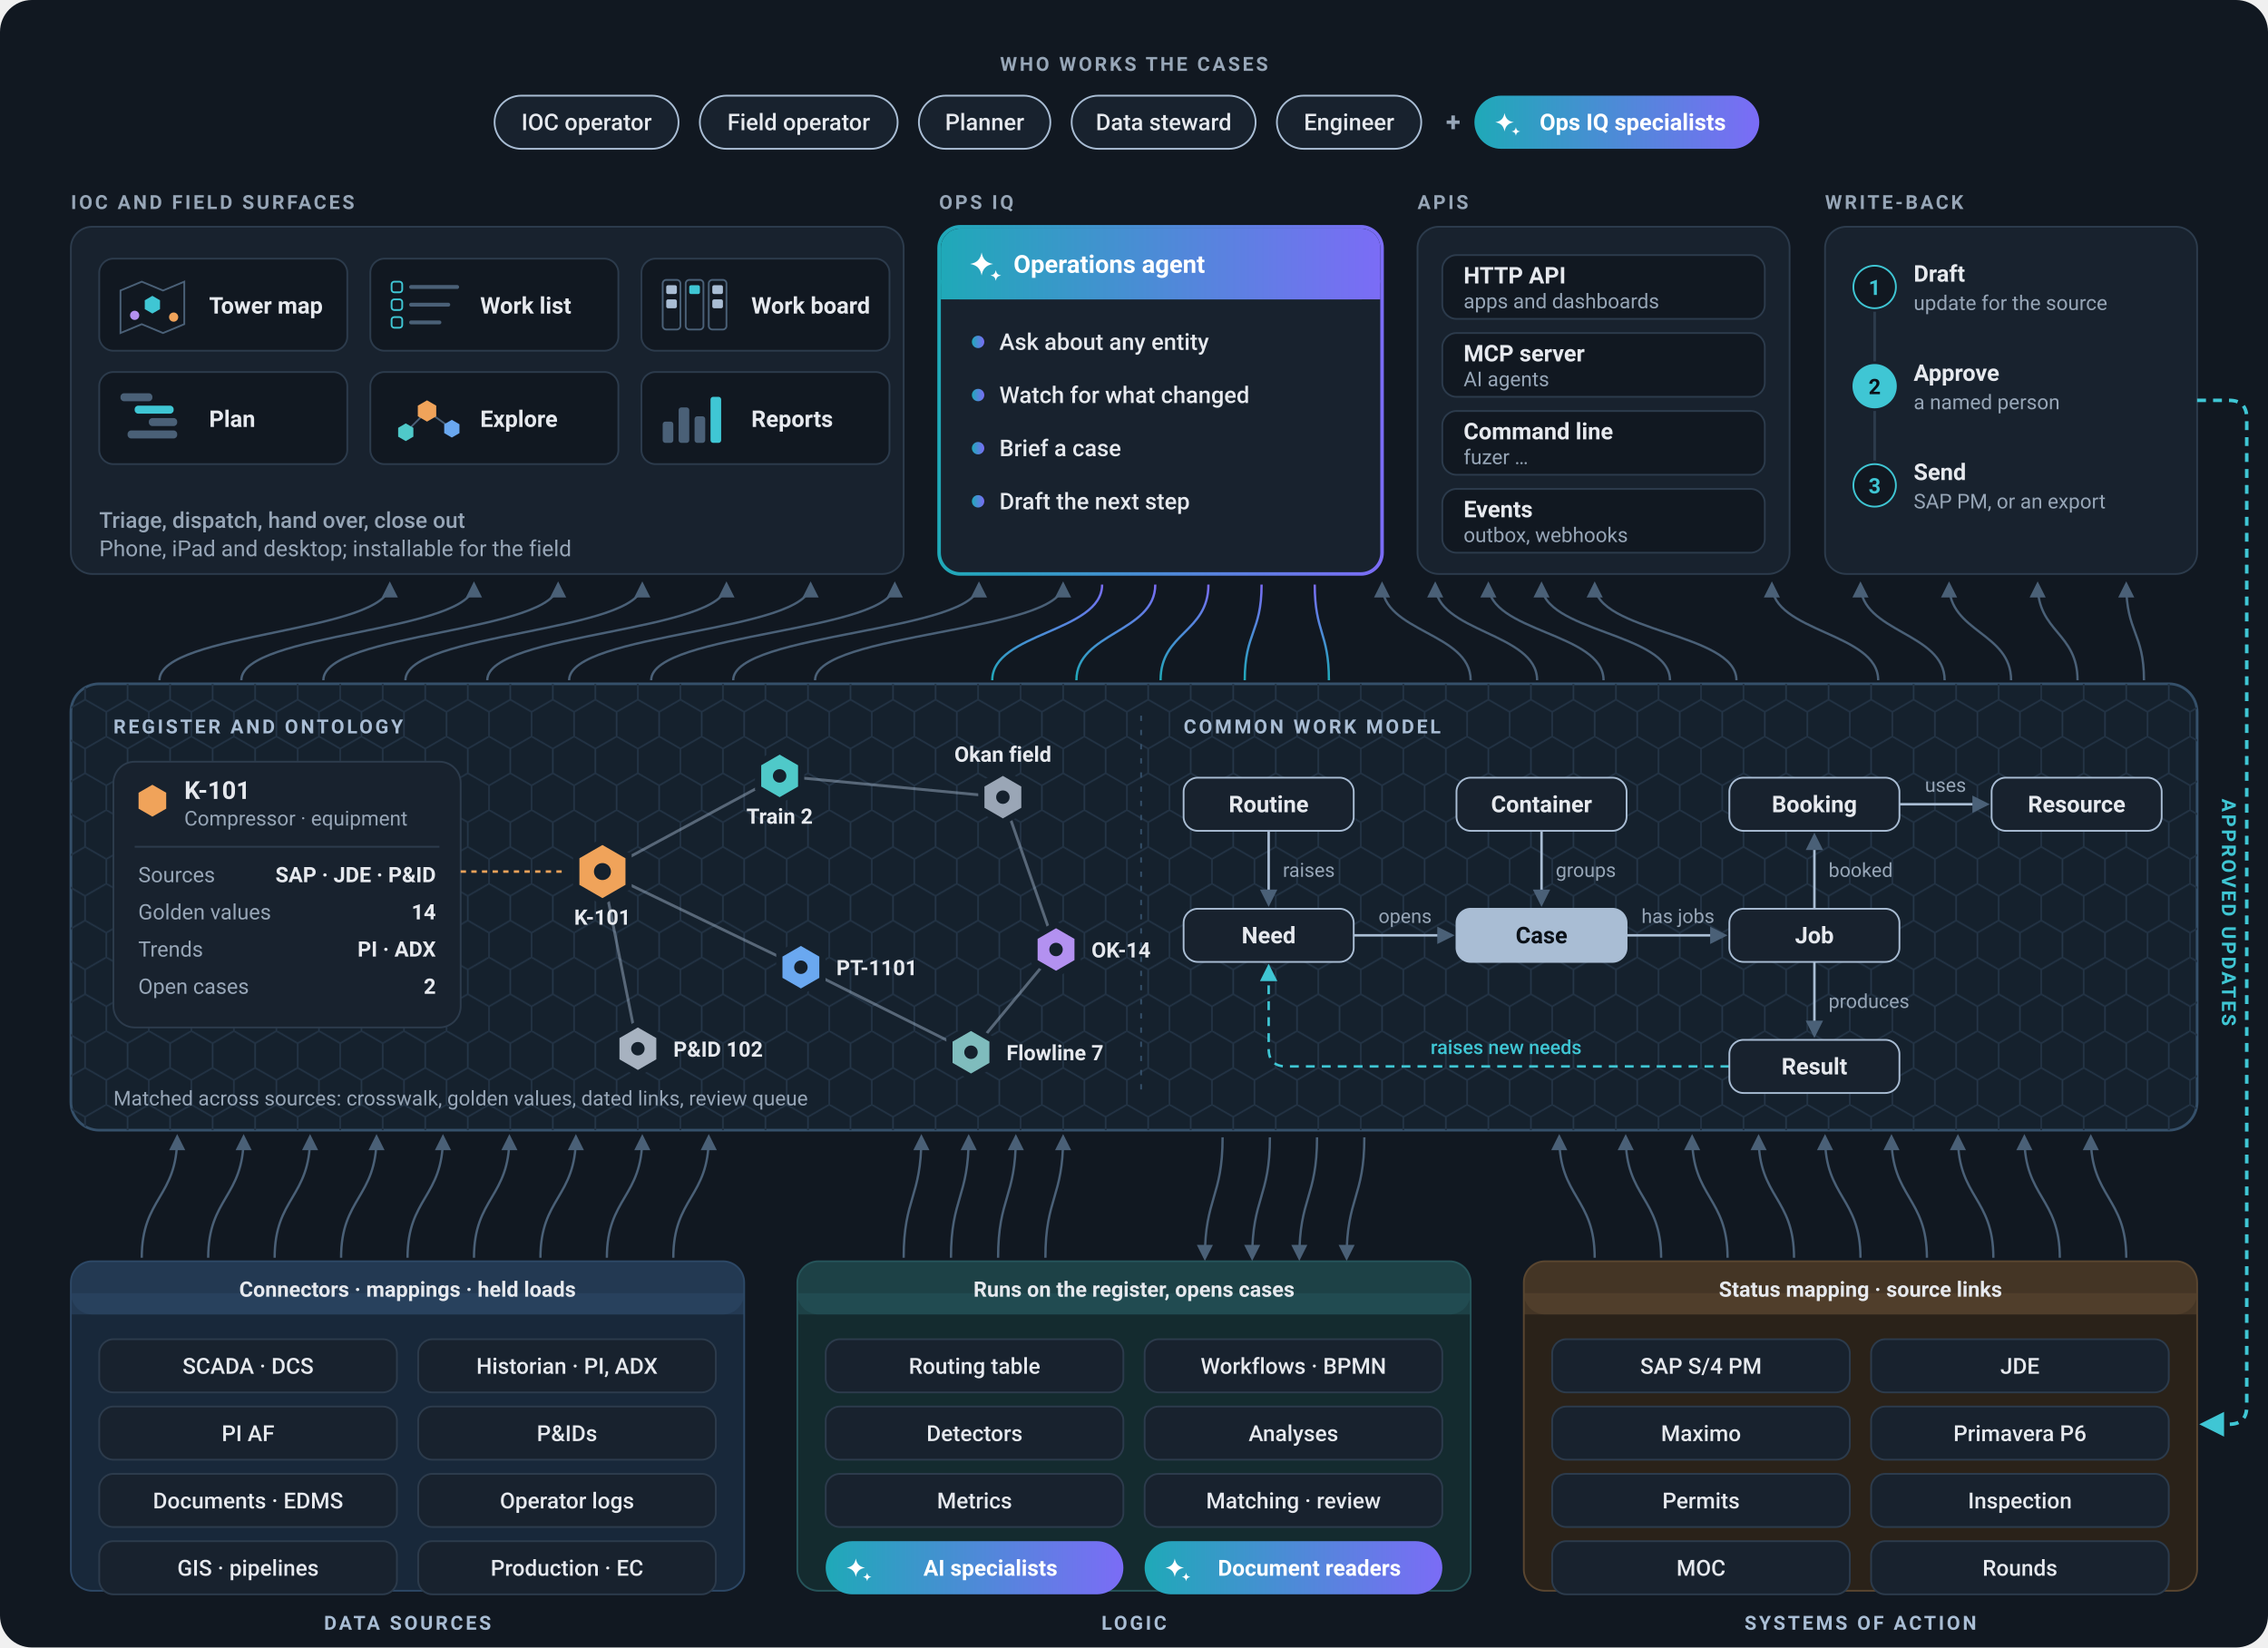
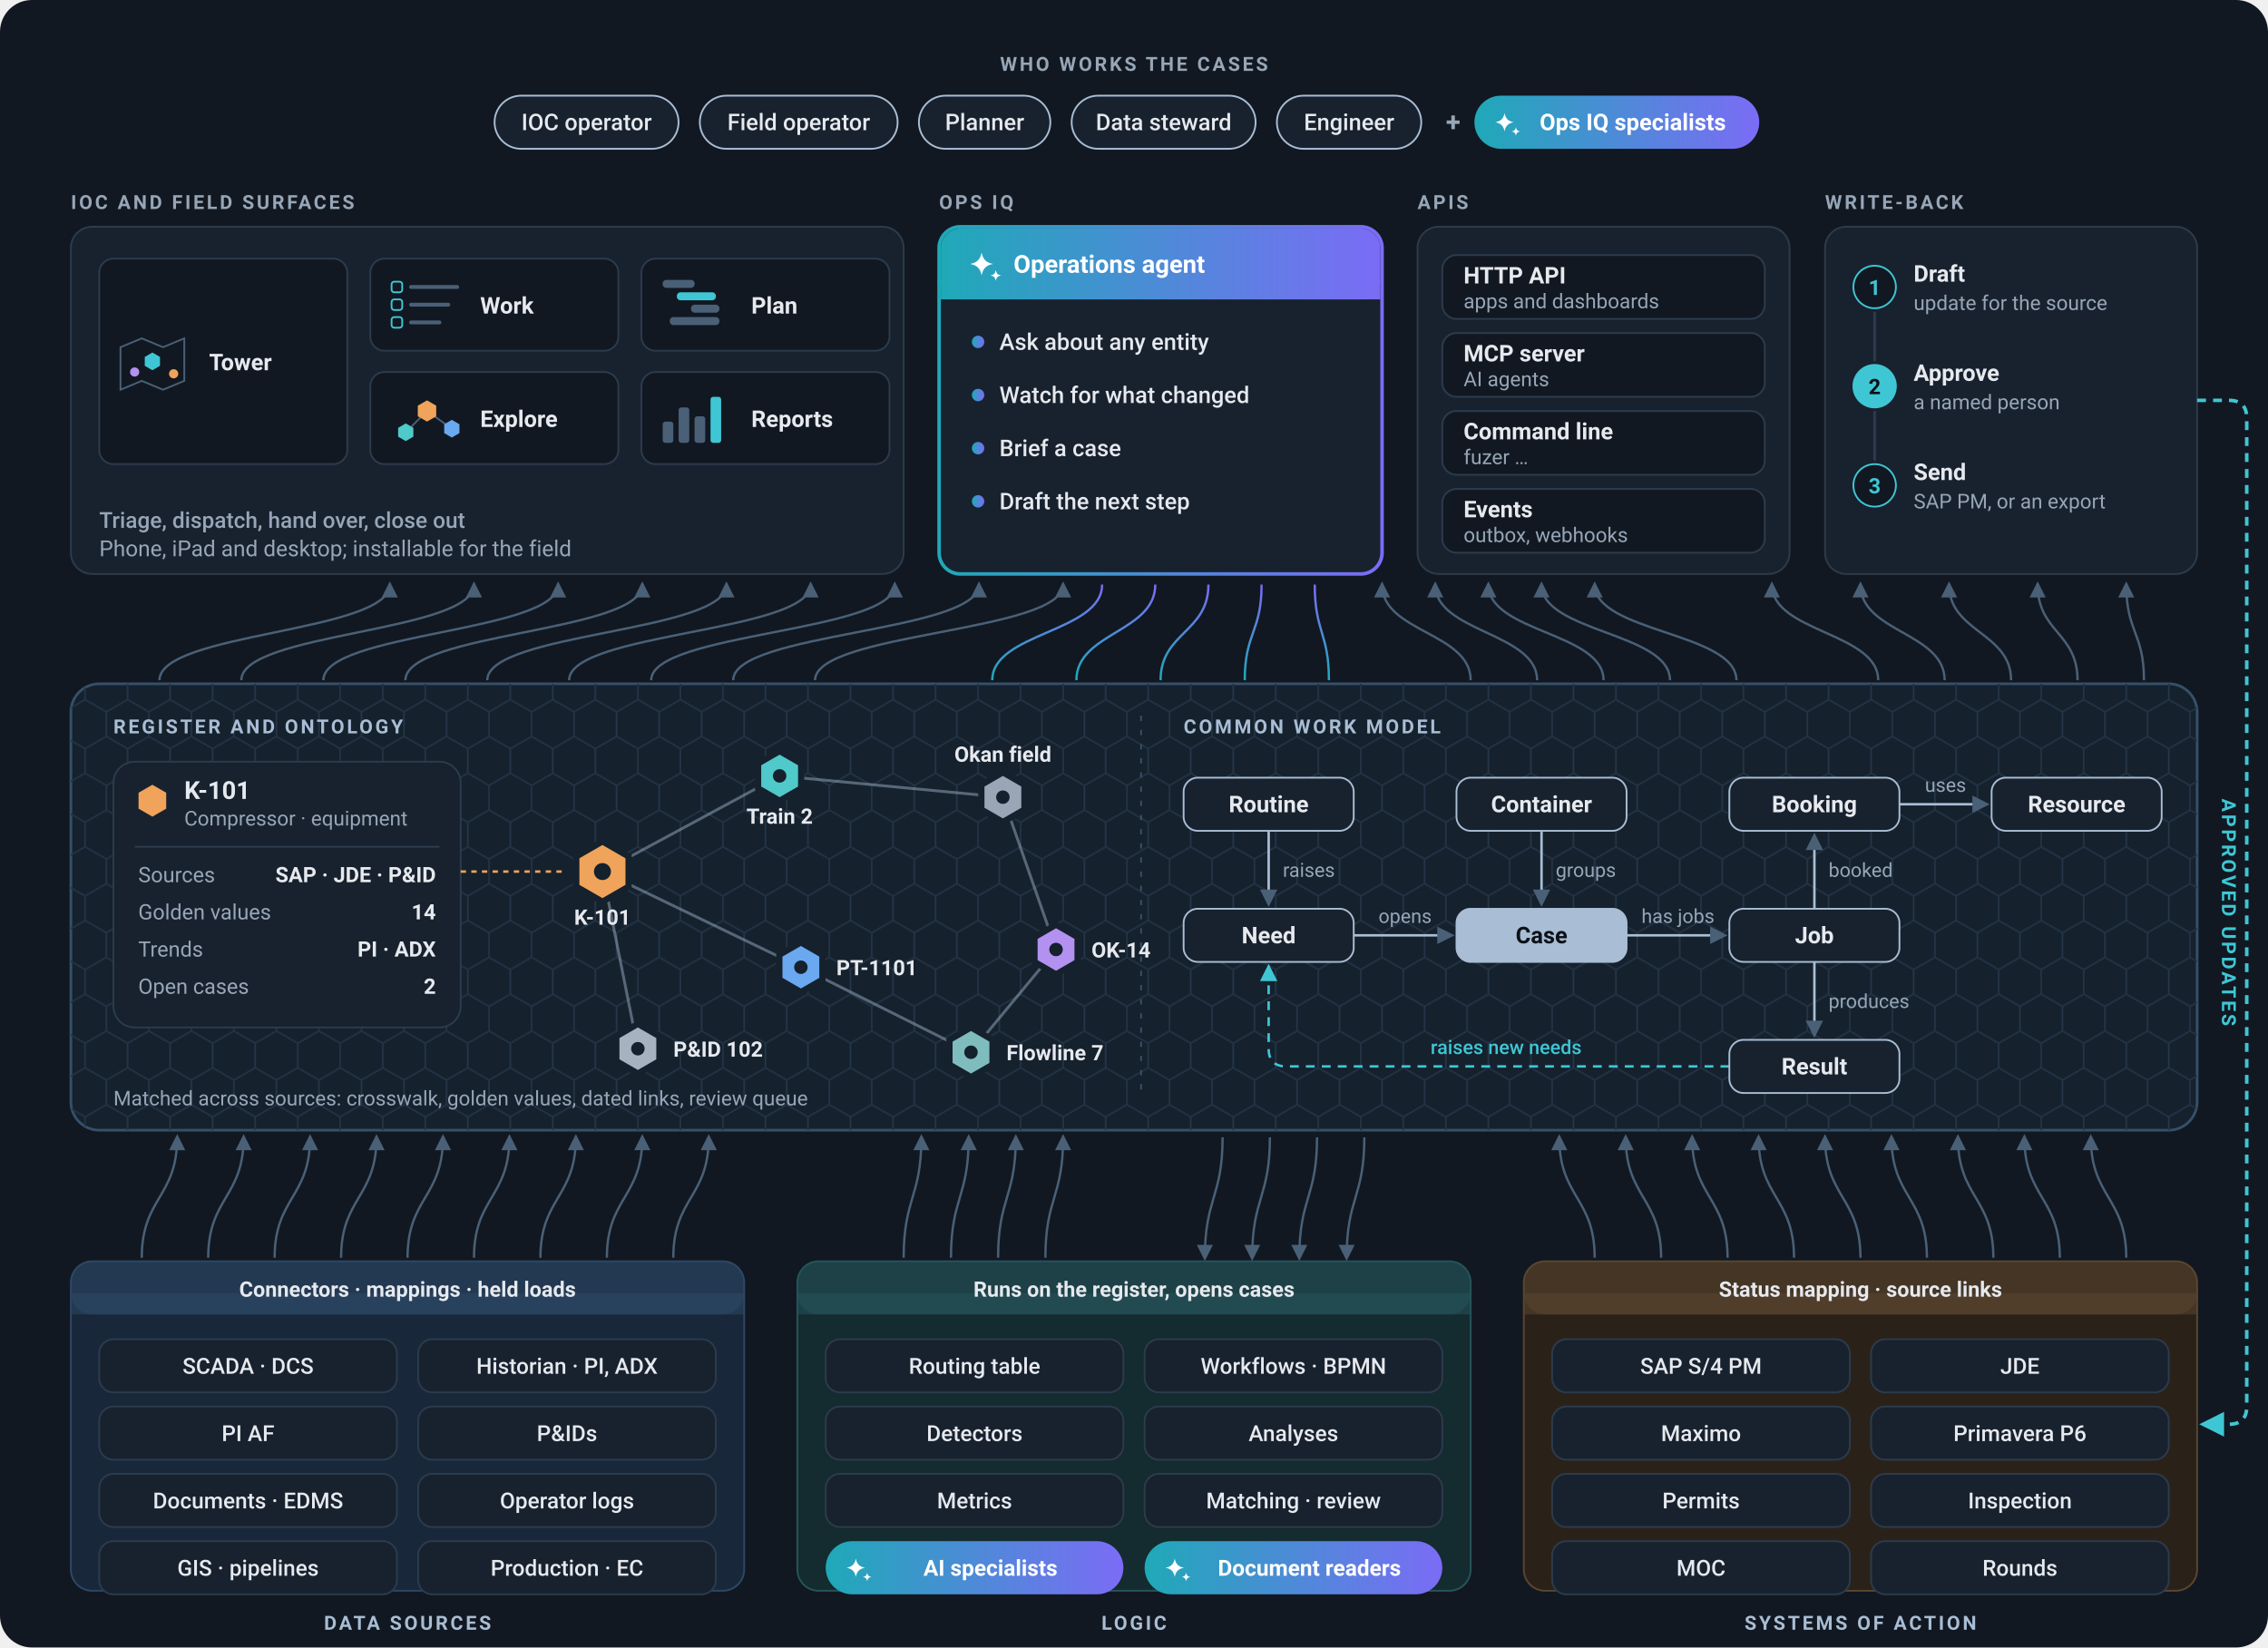
<svg xmlns="http://www.w3.org/2000/svg" viewBox="0 0 1280 930" width="1280" height="930" role="img" aria-labelledby="t d" font-family="system-ui, -apple-system, 'Segoe UI', Roboto, 'Helvetica Neue', Arial, sans-serif">
  <defs>
    <linearGradient id="iq" x1="0" y1="0" x2="1" y2="0">
      <stop offset="0" stop-color="#1fa9b8" />
      <stop offset="1" stop-color="#7b6cf6" />
    </linearGradient>
    <linearGradient id="iqv" x1="0" y1="1" x2="0" y2="0" gradientUnits="objectBoundingBox">
      <stop offset="0" stop-color="#1fa9b8" />
      <stop offset="1" stop-color="#7b6cf6" />
    </linearGradient>
    <pattern id="hexes" width="24" height="41.57" patternUnits="userSpaceOnUse">
      <path d="M12 0 L24 6.93 V20.78 L12 27.71 L0 20.78 V6.93 Z M12 27.71 V41.57" fill="none" stroke="#223243" stroke-width="1" />
    </pattern>
    <marker id="a" viewBox="0 0 10 10" refX="8" refY="5" markerWidth="7" markerHeight="7" orient="auto-start-reverse">
      <path d="M0 0 L10 5 L0 10 z" fill="#4a6077" />
    </marker>
    <marker id="ai" viewBox="0 0 10 10" refX="8" refY="5" markerWidth="7" markerHeight="7" orient="auto-start-reverse">
      <path d="M0 0 L10 5 L0 10 z" fill="#7b6cf6" />
    </marker>
    <marker id="ah" viewBox="0 0 10 10" refX="8" refY="5" markerWidth="7" markerHeight="7" orient="auto-start-reverse">
      <path d="M0 0 L10 5 L0 10 z" fill="#3fc6d4" />
    </marker>
  </defs>
  <rect width="1280" height="930" rx="18" fill="#111821" />
  <text x="640.0" y="40" font-size="11" font-weight="600" fill="#97a6b7" text-anchor="middle" letter-spacing="1.4">WHO WORKS THE CASES</text>
  <rect x="279.12" y="54" width="103.84" height="30" rx="15" fill="#18222e" stroke="#a9bdd4" />
  <text x="331.04" y="73.5" font-size="13" font-weight="500" fill="#e6e9ee" text-anchor="middle">IOC operator</text>
  <rect x="394.96" y="54" width="111.64" height="30" rx="15" fill="#18222e" stroke="#a9bdd4" />
  <text x="450.78" y="73.5" font-size="13" font-weight="500" fill="#e6e9ee" text-anchor="middle">Field operator</text>
  <rect x="518.6" y="54" width="74.2" height="30" rx="15" fill="#18222e" stroke="#a9bdd4" />
  <text x="555.7" y="73.5" font-size="13" font-weight="500" fill="#e6e9ee" text-anchor="middle">Planner</text>
  <rect x="604.8" y="54" width="103.84" height="30" rx="15" fill="#18222e" stroke="#a9bdd4" />
  <text x="656.72" y="73.5" font-size="13" font-weight="500" fill="#e6e9ee" text-anchor="middle">Data steward</text>
  <rect x="720.64" y="54" width="81.48" height="30" rx="15" fill="#18222e" stroke="#a9bdd4" />
  <text x="761.38" y="73.5" font-size="13" font-weight="500" fill="#e6e9ee" text-anchor="middle">Engineer</text>
  <text x="820.12" y="74" font-size="15" font-weight="600" fill="#97a6b7" text-anchor="middle">+</text>
  <rect x="832.12" y="54" width="160.76" height="30" rx="15.0" fill="url(#iq)" />
  <path d="M10 3.5c.7 3.9 2.6 5.8 6.5 6.5-3.9.7-5.8 2.6-6.5 6.5-.7-3.9-2.6-5.8-6.5-6.5 3.9-.7 5.8-2.6 6.5-6.5zM18 13.5c.35 1.9 1.1 2.65 3 3-1.9.35-2.65 1.1-3 3-.35-1.9-1.1-2.65-3-3 1.9-.35 2.65-1.1 3-3z" transform="translate(841.12 61.0) scale(0.8)" fill="#ffffff" />
  <text x="921.5" y="73.5" font-size="13" font-weight="600" fill="#ffffff" text-anchor="middle">Ops IQ specialists</text>
  <text x="40" y="118" font-size="11" font-weight="600" fill="#97a6b7" text-anchor="start" letter-spacing="1.4">IOC AND FIELD SURFACES</text>
  <rect x="40" y="128" width="470" height="196" rx="12" fill="#18222e" stroke="#2c3b4c" />
-   <rect x="56" y="146" width="140" height="52" rx="8" fill="#111821" stroke="#2c3b4c" />
-   <path d="M68 164 l12 -5 12 5 12 -5 v24 l-12 5 -12 -5 -12 5z" fill="none" stroke="#4a6077" />
-   <polygon points="86.0,167.0 90.3,169.5 90.3,174.5 86.0,177.0 81.7,174.5 81.7,169.5" fill="#3fc6d4" />
-   <circle cx="98" cy="179" r="2.6" fill="#f0a35a" />
-   <circle cx="76" cy="178" r="2.6" fill="#b391f0" />
-   <text x="118" y="177.0" font-size="13" font-weight="600" fill="#e6e9ee" text-anchor="start">Tower map</text>
+   <rect x="56" y="146" width="140" height="116" rx="8" fill="#111821" stroke="#2c3b4c" />
+   <path d="M68 196.0 l12 -5 12 5 12 -5 v24 l-12 5 -12 -5 -12 5z" fill="none" stroke="#4a6077" />
+   <polygon points="86.0,199.0 90.3,201.5 90.3,206.5 86.0,209.0 81.7,206.5 81.7,201.5" fill="#3fc6d4" />
+   <circle cx="98" cy="211.0" r="2.6" fill="#f0a35a" />
+   <circle cx="76" cy="210.0" r="2.6" fill="#b391f0" />
+   <text x="118" y="209.0" font-size="13" font-weight="600" fill="#e6e9ee" text-anchor="start">Tower</text>
  <rect x="209" y="146" width="140" height="52" rx="8" fill="#111821" stroke="#2c3b4c" />
-   <rect x="221" y="159" width="6" height="6" rx="1.5" fill="none" stroke="#3fc6d4" />
-   <path d="M232 162h26" stroke="#4a6077" stroke-width="2.2" stroke-linecap="round" />
-   <rect x="221" y="169" width="6" height="6" rx="1.5" fill="none" stroke="#3fc6d4" />
-   <path d="M232 172h21" stroke="#4a6077" stroke-width="2.2" stroke-linecap="round" />
-   <rect x="221" y="179" width="6" height="6" rx="1.5" fill="none" stroke="#3fc6d4" />
-   <path d="M232 182h16" stroke="#4a6077" stroke-width="2.2" stroke-linecap="round" />
-   <text x="271" y="177.0" font-size="13" font-weight="600" fill="#e6e9ee" text-anchor="start">Work list</text>
+   <rect x="221" y="159.0" width="6" height="6" rx="1.5" fill="none" stroke="#3fc6d4" />
+   <path d="M232 162.0h26" stroke="#4a6077" stroke-width="2.2" stroke-linecap="round" />
+   <rect x="221" y="169.0" width="6" height="6" rx="1.5" fill="none" stroke="#3fc6d4" />
+   <path d="M232 172.0h21" stroke="#4a6077" stroke-width="2.2" stroke-linecap="round" />
+   <rect x="221" y="179.0" width="6" height="6" rx="1.5" fill="none" stroke="#3fc6d4" />
+   <path d="M232 182.0h16" stroke="#4a6077" stroke-width="2.2" stroke-linecap="round" />
+   <text x="271" y="177.0" font-size="13" font-weight="600" fill="#e6e9ee" text-anchor="start">Work</text>
  <rect x="362" y="146" width="140" height="52" rx="8" fill="#111821" stroke="#2c3b4c" />
-   <rect x="374" y="158" width="10" height="28" rx="2" fill="none" stroke="#4a6077" />
-   <rect x="376" y="161" width="6" height="5" rx="1" fill="#a9bdd4" />
-   <rect x="376" y="169" width="6" height="5" rx="1" fill="#a9bdd4" />
-   <rect x="387" y="158" width="10" height="28" rx="2" fill="none" stroke="#4a6077" />
-   <rect x="389" y="161" width="6" height="5" rx="1" fill="#3fc6d4" />
-   <rect x="400" y="158" width="10" height="28" rx="2" fill="none" stroke="#4a6077" />
-   <rect x="402" y="161" width="6" height="5" rx="1" fill="#a9bdd4" />
-   <rect x="402" y="169" width="6" height="5" rx="1" fill="#a9bdd4" />
-   <text x="424" y="177.0" font-size="13" font-weight="600" fill="#e6e9ee" text-anchor="start">Work board</text>
-   <rect x="56" y="210" width="140" height="52" rx="8" fill="#111821" stroke="#2c3b4c" />
-   <rect x="68" y="222" width="18" height="4.5" rx="2" fill="#4a6077" />
-   <rect x="76" y="229" width="22" height="4.5" rx="2" fill="#3fc6d4" />
-   <rect x="84" y="236" width="16" height="4.5" rx="2" fill="#4a6077" />
-   <rect x="72" y="243" width="28" height="4.5" rx="2" fill="#4a6077" />
-   <text x="118" y="241.0" font-size="13" font-weight="600" fill="#e6e9ee" text-anchor="start">Plan</text>
+   <rect x="374" y="158.0" width="18" height="4.5" rx="2" fill="#4a6077" />
+   <rect x="382" y="165.0" width="22" height="4.5" rx="2" fill="#3fc6d4" />
+   <rect x="390" y="172.0" width="16" height="4.5" rx="2" fill="#4a6077" />
+   <rect x="378" y="179.0" width="28" height="4.5" rx="2" fill="#4a6077" />
+   <text x="424" y="177.0" font-size="13" font-weight="600" fill="#e6e9ee" text-anchor="start">Plan</text>
  <rect x="209" y="210" width="140" height="52" rx="8" fill="#111821" stroke="#2c3b4c" />
-   <path d="M229 244 L241 232 L255 242" stroke="#4a6077" fill="none" />
+   <path d="M229 244.0 L241 232.0 L255 242.0" stroke="#4a6077" fill="none" />
  <polygon points="241.0,226.0 246.2,229.0 246.2,235.0 241.0,238.0 235.8,235.0 235.8,229.0" fill="#f0a35a" />
  <polygon points="229.0,239.0 233.3,241.5 233.3,246.5 229.0,249.0 224.7,246.5 224.7,241.5" fill="#4fc9c9" />
  <polygon points="255.0,237.0 259.3,239.5 259.3,244.5 255.0,247.0 250.7,244.5 250.7,239.5" fill="#6aa8f0" />
  <text x="271" y="241.0" font-size="13" font-weight="600" fill="#e6e9ee" text-anchor="start">Explore</text>
  <rect x="362" y="210" width="140" height="52" rx="8" fill="#111821" stroke="#2c3b4c" />
-   <rect x="374" y="238" width="6" height="12" rx="1.5" fill="#4a6077" />
-   <rect x="383" y="230" width="6" height="20" rx="1.5" fill="#4a6077" />
-   <rect x="392" y="235" width="6" height="15" rx="1.5" fill="#4a6077" />
-   <rect x="401" y="224" width="6" height="26" rx="1.5" fill="#3fc6d4" />
+   <rect x="374" y="238.0" width="6" height="12" rx="1.5" fill="#4a6077" />
+   <rect x="383" y="230.0" width="6" height="20" rx="1.5" fill="#4a6077" />
+   <rect x="392" y="235.0" width="6" height="15" rx="1.5" fill="#4a6077" />
+   <rect x="401" y="224.0" width="6" height="26" rx="1.5" fill="#3fc6d4" />
  <text x="424" y="241.0" font-size="13" font-weight="600" fill="#e6e9ee" text-anchor="start">Reports</text>
  <text x="56" y="298" font-size="12.5" font-weight="500" fill="#97a6b7" text-anchor="start">Triage, dispatch, hand over, close out</text>
  <text x="56" y="314" font-size="12.5" font-weight="400" fill="#97a6b7" text-anchor="start">Phone, iPad and desktop; installable for the field</text>
  <text x="530" y="118" font-size="11" font-weight="600" fill="#97a6b7" text-anchor="start" letter-spacing="1.4">OPS IQ</text>
  <rect x="530" y="128" width="250" height="196" rx="12" fill="#18222e" stroke="url(#iq)" stroke-width="2" />
  <rect x="531" y="129" width="248" height="40" rx="11" fill="url(#iq)" />
  <rect x="531" y="158" width="248" height="11" fill="url(#iq)" />
  <path d="M10 3.5c.7 3.9 2.6 5.8 6.5 6.5-3.9.7-5.8 2.6-6.5 6.5-.7-3.9-2.6-5.8-6.5-6.5 3.9-.7 5.8-2.6 6.5-6.5zM18 13.5c.35 1.9 1.1 2.65 3 3-1.9.35-2.65 1.1-3 3-.35-1.9-1.1-2.65-3-3 1.9-.35 2.65-1.1 3-3z" transform="translate(544 139) scale(1.0)" fill="#ffffff" />
  <text x="572" y="154" font-size="14" font-weight="700" fill="#ffffff">Operations agent</text>
  <circle cx="552" cy="193" r="3.5" fill="url(#iq)" />
  <text x="564" y="197.5" font-size="13" font-weight="500" fill="#e6e9ee" text-anchor="start">Ask about any entity</text>
  <circle cx="552" cy="223" r="3.5" fill="url(#iq)" />
  <text x="564" y="227.5" font-size="13" font-weight="500" fill="#e6e9ee" text-anchor="start">Watch for what changed</text>
  <circle cx="552" cy="253" r="3.5" fill="url(#iq)" />
  <text x="564" y="257.5" font-size="13" font-weight="500" fill="#e6e9ee" text-anchor="start">Brief a case</text>
  <circle cx="552" cy="283" r="3.5" fill="url(#iq)" />
  <text x="564" y="287.5" font-size="13" font-weight="500" fill="#e6e9ee" text-anchor="start">Draft the next step</text>
  <text x="800" y="118" font-size="11" font-weight="600" fill="#97a6b7" text-anchor="start" letter-spacing="1.4">APIS</text>
  <rect x="800" y="128" width="210" height="196" rx="12" fill="#18222e" stroke="#2c3b4c" />
  <rect x="814" y="144" width="182" height="36" rx="8" fill="#111821" stroke="#2c3b4c" />
  <text x="826" y="160" font-size="13" font-weight="600" fill="#e6e9ee" text-anchor="start">HTTP API</text>
  <text x="826" y="174" font-size="11.5" font-weight="400" fill="#97a6b7" text-anchor="start">apps and dashboards</text>
  <rect x="814" y="188" width="182" height="36" rx="8" fill="#111821" stroke="#2c3b4c" />
  <text x="826" y="204" font-size="13" font-weight="600" fill="#e6e9ee" text-anchor="start">MCP server</text>
  <text x="826" y="218" font-size="11.5" font-weight="400" fill="#97a6b7" text-anchor="start">AI agents</text>
  <rect x="814" y="232" width="182" height="36" rx="8" fill="#111821" stroke="#2c3b4c" />
  <text x="826" y="248" font-size="13" font-weight="600" fill="#e6e9ee" text-anchor="start">Command line</text>
  <text x="826" y="262" font-size="11.5" font-weight="400" fill="#97a6b7" text-anchor="start">fuzer …</text>
  <rect x="814" y="276" width="182" height="36" rx="8" fill="#111821" stroke="#2c3b4c" />
  <text x="826" y="292" font-size="13" font-weight="600" fill="#e6e9ee" text-anchor="start">Events</text>
  <text x="826" y="306" font-size="11.5" font-weight="400" fill="#97a6b7" text-anchor="start">outbox, webhooks</text>
  <text x="1030" y="118" font-size="11" font-weight="600" fill="#97a6b7" text-anchor="start" letter-spacing="1.4">WRITE-BACK</text>
  <rect x="1030" y="128" width="210" height="196" rx="12" fill="#18222e" stroke="#2c3b4c" />
  <circle cx="1058" cy="162" r="12" fill="#111821" stroke="#3fc6d4" />
  <text x="1058" y="166.5" font-size="12" font-weight="700" fill="#3fc6d4" text-anchor="middle">1</text>
  <text x="1080" y="159" font-size="13" font-weight="600" fill="#e6e9ee" text-anchor="start">Draft</text>
  <text x="1080" y="175" font-size="11.5" font-weight="400" fill="#97a6b7" text-anchor="start">update for the source</text>
  <path d="M1058 176 v28" stroke="#2c3b4c" stroke-width="1.5" />
  <circle cx="1058" cy="218" r="12" fill="#3fc6d4" stroke="#3fc6d4" />
  <text x="1058" y="222.5" font-size="12" font-weight="700" fill="#0b1118" text-anchor="middle">2</text>
  <text x="1080" y="215" font-size="13" font-weight="600" fill="#e6e9ee" text-anchor="start">Approve</text>
  <text x="1080" y="231" font-size="11.5" font-weight="400" fill="#97a6b7" text-anchor="start">a named person</text>
  <path d="M1058 232 v28" stroke="#2c3b4c" stroke-width="1.5" />
  <circle cx="1058" cy="274" r="12" fill="#111821" stroke="#3fc6d4" />
  <text x="1058" y="278.5" font-size="12" font-weight="700" fill="#3fc6d4" text-anchor="middle">3</text>
  <text x="1080" y="271" font-size="13" font-weight="600" fill="#e6e9ee" text-anchor="start">Send</text>
  <text x="1080" y="287" font-size="11.5" font-weight="400" fill="#97a6b7" text-anchor="start">SAP PM, or an export</text>
  <path d="M90.0 384 C90.0 357.0 220.0 357.0 220.0 330" fill="none" stroke="#4a6077" stroke-width="1.3" marker-end="url(#a)" />
  <path d="M136.2 384 C136.2 357.0 267.5 357.0 267.5 330" fill="none" stroke="#4a6077" stroke-width="1.3" marker-end="url(#a)" />
  <path d="M182.5 384 C182.5 357.0 315.0 357.0 315.0 330" fill="none" stroke="#4a6077" stroke-width="1.3" marker-end="url(#a)" />
  <path d="M228.8 384 C228.8 357.0 362.5 357.0 362.5 330" fill="none" stroke="#4a6077" stroke-width="1.3" marker-end="url(#a)" />
  <path d="M275.0 384 C275.0 357.0 410.0 357.0 410.0 330" fill="none" stroke="#4a6077" stroke-width="1.3" marker-end="url(#a)" />
  <path d="M321.2 384 C321.2 357.0 457.5 357.0 457.5 330" fill="none" stroke="#4a6077" stroke-width="1.3" marker-end="url(#a)" />
  <path d="M367.5 384 C367.5 357.0 505.0 357.0 505.0 330" fill="none" stroke="#4a6077" stroke-width="1.3" marker-end="url(#a)" />
  <path d="M413.8 384 C413.8 357.0 552.5 357.0 552.5 330" fill="none" stroke="#4a6077" stroke-width="1.3" marker-end="url(#a)" />
  <path d="M460.0 384 C460.0 357.0 600.0 357.0 600.0 330" fill="none" stroke="#4a6077" stroke-width="1.3" marker-end="url(#a)" />
  <path d="M560.0 384 C560.0 357.0 622.0 357.0 622.0 330" fill="none" stroke="url(#iqv)" stroke-width="1.3" />
  <path d="M607.5 384 C607.5 357.0 652.0 357.0 652.0 330" fill="none" stroke="url(#iqv)" stroke-width="1.3" />
  <path d="M655.0 384 C655.0 357.0 682.0 357.0 682.0 330" fill="none" stroke="url(#iqv)" stroke-width="1.3" />
  <path d="M702.5 384 C702.5 357.0 712.0 357.0 712.0 330" fill="none" stroke="url(#iqv)" stroke-width="1.3" />
  <path d="M750.0 384 C750.0 357.0 742.0 357.0 742.0 330" fill="none" stroke="url(#iqv)" stroke-width="1.3" />
  <path d="M830.0 384 C830.0 357.0 780.0 357.0 780.0 330" fill="none" stroke="#4a6077" stroke-width="1.3" marker-end="url(#a)" />
  <path d="M867.5 384 C867.5 357.0 810.0 357.0 810.0 330" fill="none" stroke="#4a6077" stroke-width="1.3" marker-end="url(#a)" />
  <path d="M905.0 384 C905.0 357.0 840.0 357.0 840.0 330" fill="none" stroke="#4a6077" stroke-width="1.3" marker-end="url(#a)" />
  <path d="M942.5 384 C942.5 357.0 870.0 357.0 870.0 330" fill="none" stroke="#4a6077" stroke-width="1.3" marker-end="url(#a)" />
  <path d="M980.0 384 C980.0 357.0 900.0 357.0 900.0 330" fill="none" stroke="#4a6077" stroke-width="1.3" marker-end="url(#a)" />
  <path d="M1060.0 384 C1060.0 357.0 1000.0 357.0 1000.0 330" fill="none" stroke="#4a6077" stroke-width="1.3" marker-end="url(#a)" />
  <path d="M1097.5 384 C1097.5 357.0 1050.0 357.0 1050.0 330" fill="none" stroke="#4a6077" stroke-width="1.3" marker-end="url(#a)" />
  <path d="M1135.0 384 C1135.0 357.0 1100.0 357.0 1100.0 330" fill="none" stroke="#4a6077" stroke-width="1.3" marker-end="url(#a)" />
  <path d="M1172.5 384 C1172.5 357.0 1150.0 357.0 1150.0 330" fill="none" stroke="#4a6077" stroke-width="1.3" marker-end="url(#a)" />
  <path d="M1210.0 384 C1210.0 357.0 1200.0 357.0 1200.0 330" fill="none" stroke="#4a6077" stroke-width="1.3" marker-end="url(#a)" />
  <rect x="40" y="386" width="1200" height="252" rx="16" fill="#15212d" stroke="#35506a" stroke-width="1.5" />
  <rect x="40" y="386" width="1200" height="252" rx="16" fill="url(#hexes)" />
  <text x="64" y="414" font-size="11" font-weight="600" fill="#a9bdd4" text-anchor="start" letter-spacing="1.4">REGISTER AND ONTOLOGY</text>
  <text x="668" y="414" font-size="11" font-weight="600" fill="#a9bdd4" text-anchor="start" letter-spacing="1.4">COMMON WORK MODEL</text>
  <path d="M644 404 V620" stroke="#35506a" stroke-dasharray="3 5" />
  <rect x="64" y="430" width="196" height="150" rx="12" fill="#18222e" stroke="#2c3b4c" />
  <polygon points="86.0,443.0 93.8,447.5 93.8,456.5 86.0,461.0 78.2,456.5 78.2,447.5" fill="#f0a35a" />
  <text x="104" y="451" font-size="14" font-weight="700" fill="#e6e9ee" text-anchor="start">K-101</text>
  <text x="104" y="466" font-size="11.5" font-weight="400" fill="#97a6b7" text-anchor="start">Compressor · equipment</text>
  <path d="M76 478 h172" stroke="#2c3b4c" />
  <text x="78" y="498" font-size="12" font-weight="400" fill="#97a6b7" text-anchor="start">Sources</text>
  <text x="246" y="498" font-size="12" font-weight="600" fill="#e6e9ee" text-anchor="end">SAP · JDE · P&amp;ID</text>
  <text x="78" y="519" font-size="12" font-weight="400" fill="#97a6b7" text-anchor="start">Golden values</text>
  <text x="246" y="519" font-size="12" font-weight="600" fill="#e6e9ee" text-anchor="end">14</text>
  <text x="78" y="540" font-size="12" font-weight="400" fill="#97a6b7" text-anchor="start">Trends</text>
  <text x="246" y="540" font-size="12" font-weight="600" fill="#e6e9ee" text-anchor="end">PI · ADX</text>
  <text x="78" y="561" font-size="12" font-weight="400" fill="#97a6b7" text-anchor="start">Open cases</text>
  <text x="246" y="561" font-size="12" font-weight="600" fill="#e6e9ee" text-anchor="end">2</text>
  <path d="M566 450 L440 438" stroke="#a9bdd4" stroke-opacity=".45" stroke-width="1.6" />
  <path d="M566 450 L596 536" stroke="#a9bdd4" stroke-opacity=".45" stroke-width="1.6" />
  <path d="M440 438 L340 492" stroke="#a9bdd4" stroke-opacity=".45" stroke-width="1.6" />
  <path d="M340 492 L452 546" stroke="#a9bdd4" stroke-opacity=".45" stroke-width="1.6" />
  <path d="M340 492 L360 592" stroke="#a9bdd4" stroke-opacity=".45" stroke-width="1.6" />
  <path d="M596 536 L548 594" stroke="#a9bdd4" stroke-opacity=".45" stroke-width="1.6" />
  <path d="M548 594 L452 546" stroke="#a9bdd4" stroke-opacity=".45" stroke-width="1.6" />
  <path d="M260 492 H320" stroke="#f0a35a" stroke-width="1.4" stroke-dasharray="3 3" fill="none" />
  <polygon points="340.0,473.0 356.5,482.5 356.5,501.5 340.0,511.0 323.5,501.5 323.5,482.5" fill="#15212d" />
  <polygon points="340.0,477.0 353.0,484.5 353.0,499.5 340.0,507.0 327.0,499.5 327.0,484.5" fill="#f0a35a" />
  <circle cx="340" cy="492" r="4.8" fill="#15212d" />
  <text x="340" y="522" font-size="12" font-weight="600" fill="#e6e9ee" text-anchor="middle">K-101</text>
  <polygon points="440.0,422.0 453.9,430.0 453.9,446.0 440.0,454.0 426.1,446.0 426.1,430.0" fill="#15212d" />
  <polygon points="440.0,426.0 450.4,432.0 450.4,444.0 440.0,450.0 429.6,444.0 429.6,432.0" fill="#4fc9c9" />
  <circle cx="440" cy="438" r="3.8" fill="#15212d" />
  <text x="440" y="465" font-size="12" font-weight="600" fill="#e6e9ee" text-anchor="middle">Train 2</text>
  <polygon points="566.0,434.0 579.9,442.0 579.9,458.0 566.0,466.0 552.1,458.0 552.1,442.0" fill="#15212d" />
  <polygon points="566.0,438.0 576.4,444.0 576.4,456.0 566.0,462.0 555.6,456.0 555.6,444.0" fill="#9aa6b6" />
  <circle cx="566" cy="450" r="3.8" fill="#15212d" />
  <text x="566" y="430" font-size="12" font-weight="600" fill="#e6e9ee" text-anchor="middle">Okan field</text>
  <polygon points="452.0,530.0 465.9,538.0 465.9,554.0 452.0,562.0 438.1,554.0 438.1,538.0" fill="#15212d" />
  <polygon points="452.0,534.0 462.4,540.0 462.4,552.0 452.0,558.0 441.6,552.0 441.6,540.0" fill="#6aa8f0" />
  <circle cx="452" cy="546" r="3.8" fill="#15212d" />
  <text x="472" y="550.5" font-size="12" font-weight="600" fill="#e6e9ee" text-anchor="start">PT-1101</text>
  <polygon points="360.0,576.0 373.9,584.0 373.9,600.0 360.0,608.0 346.1,600.0 346.1,584.0" fill="#15212d" />
  <polygon points="360.0,580.0 370.4,586.0 370.4,598.0 360.0,604.0 349.6,598.0 349.6,586.0" fill="#a7b2c0" />
  <circle cx="360" cy="592" r="3.8" fill="#15212d" />
  <text x="380" y="596.5" font-size="12" font-weight="600" fill="#e6e9ee" text-anchor="start">P&amp;ID 102</text>
  <polygon points="596.0,520.0 609.9,528.0 609.9,544.0 596.0,552.0 582.1,544.0 582.1,528.0" fill="#15212d" />
  <polygon points="596.0,524.0 606.4,530.0 606.4,542.0 596.0,548.0 585.6,542.0 585.6,530.0" fill="#b391f0" />
  <circle cx="596" cy="536" r="3.8" fill="#15212d" />
  <text x="616" y="540.5" font-size="12" font-weight="600" fill="#e6e9ee" text-anchor="start">OK-14</text>
  <polygon points="548.0,578.0 561.9,586.0 561.9,602.0 548.0,610.0 534.1,602.0 534.1,586.0" fill="#15212d" />
  <polygon points="548.0,582.0 558.4,588.0 558.4,600.0 548.0,606.0 537.6,600.0 537.6,588.0" fill="#7fbcbd" />
  <circle cx="548" cy="594" r="3.8" fill="#15212d" />
  <text x="568" y="598.5" font-size="12" font-weight="600" fill="#e6e9ee" text-anchor="start">Flowline 7</text>
  <text x="64" y="624" font-size="11.5" font-weight="400" fill="#97a6b7" text-anchor="start">Matched across sources: crosswalk, golden values, dated links, review queue</text>
  <path d="M716 469 V510" fill="none" stroke="#a9bdd4" stroke-width="1.4" marker-end="url(#a)" />
  <text x="724" y="495.0" font-size="11" font-weight="400" fill="#97a6b7" text-anchor="start">raises</text>
  <path d="M870 469 V510" fill="none" stroke="#a9bdd4" stroke-width="1.4" marker-end="url(#a)" />
  <text x="878" y="495.0" font-size="11" font-weight="400" fill="#97a6b7" text-anchor="start">groups</text>
  <path d="M764 528 H819" fill="none" stroke="#a9bdd4" stroke-width="1.4" marker-end="url(#a)" />
  <text x="793.0" y="521" font-size="11" font-weight="400" fill="#97a6b7" text-anchor="middle">opens</text>
  <path d="M918 528 H973" fill="none" stroke="#a9bdd4" stroke-width="1.4" marker-end="url(#a)" />
  <text x="947.0" y="521" font-size="11" font-weight="400" fill="#97a6b7" text-anchor="middle">has jobs</text>
  <path d="M1024 513 V472" fill="none" stroke="#a9bdd4" stroke-width="1.4" marker-end="url(#a)" />
  <text x="1032" y="495.0" font-size="11" font-weight="400" fill="#97a6b7" text-anchor="start">booked</text>
  <path d="M1072 454 H1121" fill="none" stroke="#a9bdd4" stroke-width="1.4" marker-end="url(#a)" />
  <text x="1098.0" y="447" font-size="11" font-weight="400" fill="#97a6b7" text-anchor="middle">uses</text>
  <path d="M1024 543 V584" fill="none" stroke="#a9bdd4" stroke-width="1.4" marker-end="url(#a)" />
  <text x="1032" y="569.0" font-size="11" font-weight="400" fill="#97a6b7" text-anchor="start">produces</text>
  <path d="M976 602 H726 Q716 602 716 592 V546" fill="none" stroke="#3fc6d4" stroke-width="1.4" stroke-dasharray="5 4" marker-end="url(#ah)" />
  <text x="850.0" y="595" font-size="11" font-weight="500" fill="#3fc6d4" text-anchor="middle">raises new needs</text>
  <rect x="668.0" y="439" width="96" height="30" rx="8" fill="#18222e" stroke="#a9bdd4" />
  <text x="716" y="458.5" font-size="13" font-weight="600" fill="#e6e9ee" text-anchor="middle">Routine</text>
  <rect x="822.0" y="439" width="96" height="30" rx="8" fill="#18222e" stroke="#a9bdd4" />
  <text x="870" y="458.5" font-size="13" font-weight="600" fill="#e6e9ee" text-anchor="middle">Container</text>
  <rect x="976.0" y="439" width="96" height="30" rx="8" fill="#18222e" stroke="#a9bdd4" />
  <text x="1024" y="458.5" font-size="13" font-weight="600" fill="#e6e9ee" text-anchor="middle">Booking</text>
  <rect x="1124.0" y="439" width="96" height="30" rx="8" fill="#18222e" stroke="#a9bdd4" />
  <text x="1172" y="458.5" font-size="13" font-weight="600" fill="#e6e9ee" text-anchor="middle">Resource</text>
  <rect x="668.0" y="513" width="96" height="30" rx="8" fill="#18222e" stroke="#a9bdd4" />
  <text x="716" y="532.5" font-size="13" font-weight="600" fill="#e6e9ee" text-anchor="middle">Need</text>
  <rect x="822.0" y="513" width="96" height="30" rx="8" fill="#a9bdd4" stroke="#a9bdd4" />
  <text x="870" y="532.5" font-size="13" font-weight="600" fill="#0b1118" text-anchor="middle">Case</text>
  <rect x="976.0" y="513" width="96" height="30" rx="8" fill="#18222e" stroke="#a9bdd4" />
  <text x="1024" y="532.5" font-size="13" font-weight="600" fill="#e6e9ee" text-anchor="middle">Job</text>
  <rect x="976.0" y="587" width="96" height="30" rx="8" fill="#18222e" stroke="#a9bdd4" />
  <text x="1024" y="606.5" font-size="13" font-weight="600" fill="#e6e9ee" text-anchor="middle">Result</text>
  <rect x="40" y="712" width="380" height="186" rx="12" fill="#18283a" stroke="#2d4866" />
  <rect x="40" y="712" width="380" height="30" rx="12" fill="#2d4866" fill-opacity=".55" />
  <rect x="40" y="730" width="380" height="12" fill="#2d4866" fill-opacity=".55" />
  <text x="230.0" y="732" font-size="12" font-weight="600" fill="#e6e9ee" text-anchor="middle">Connectors · mappings · held loads</text>
  <text x="230.0" y="920" font-size="11" font-weight="600" fill="#a9bdd4" text-anchor="middle" letter-spacing="1.4">DATA SOURCES</text>
  <rect x="56.0" y="756" width="168.0" height="30" rx="8" fill="#18222e" stroke="#2c3b4c" />
  <text x="140.0" y="775.5" font-size="12.5" font-weight="500" fill="#e6e9ee" text-anchor="middle">SCADA · DCS</text>
  <rect x="236.0" y="756" width="168.0" height="30" rx="8" fill="#18222e" stroke="#2c3b4c" />
  <text x="320.0" y="775.5" font-size="12.5" font-weight="500" fill="#e6e9ee" text-anchor="middle">Historian · PI, ADX</text>
  <rect x="56.0" y="794" width="168.0" height="30" rx="8" fill="#18222e" stroke="#2c3b4c" />
  <text x="140.0" y="813.5" font-size="12.5" font-weight="500" fill="#e6e9ee" text-anchor="middle">PI AF</text>
  <rect x="236.0" y="794" width="168.0" height="30" rx="8" fill="#18222e" stroke="#2c3b4c" />
  <text x="320.0" y="813.5" font-size="12.5" font-weight="500" fill="#e6e9ee" text-anchor="middle">P&amp;IDs</text>
  <rect x="56.0" y="832" width="168.0" height="30" rx="8" fill="#18222e" stroke="#2c3b4c" />
  <text x="140.0" y="851.5" font-size="12.5" font-weight="500" fill="#e6e9ee" text-anchor="middle">Documents · EDMS</text>
  <rect x="236.0" y="832" width="168.0" height="30" rx="8" fill="#18222e" stroke="#2c3b4c" />
  <text x="320.0" y="851.5" font-size="12.5" font-weight="500" fill="#e6e9ee" text-anchor="middle">Operator logs</text>
  <rect x="56.0" y="870" width="168.0" height="30" rx="8" fill="#18222e" stroke="#2c3b4c" />
  <text x="140.0" y="889.5" font-size="12.5" font-weight="500" fill="#e6e9ee" text-anchor="middle">GIS · pipelines</text>
  <rect x="236.0" y="870" width="168.0" height="30" rx="8" fill="#18222e" stroke="#2c3b4c" />
  <text x="320.0" y="889.5" font-size="12.5" font-weight="500" fill="#e6e9ee" text-anchor="middle">Production · EC</text>
  <rect x="450" y="712" width="380" height="186" rx="12" fill="#142b2f" stroke="#26545a" />
  <rect x="450" y="712" width="380" height="30" rx="12" fill="#26545a" fill-opacity=".55" />
  <rect x="450" y="730" width="380" height="12" fill="#26545a" fill-opacity=".55" />
  <text x="640.0" y="732" font-size="12" font-weight="600" fill="#e6e9ee" text-anchor="middle">Runs on the register, opens cases</text>
  <text x="640.0" y="920" font-size="11" font-weight="600" fill="#a9bdd4" text-anchor="middle" letter-spacing="1.4">LOGIC</text>
  <rect x="466.0" y="756" width="168.0" height="30" rx="8" fill="#18222e" stroke="#2c3b4c" />
  <text x="550.0" y="775.5" font-size="12.5" font-weight="500" fill="#e6e9ee" text-anchor="middle">Routing table</text>
  <rect x="646.0" y="756" width="168.0" height="30" rx="8" fill="#18222e" stroke="#2c3b4c" />
  <text x="730.0" y="775.5" font-size="12.5" font-weight="500" fill="#e6e9ee" text-anchor="middle">Workflows · BPMN</text>
  <rect x="466.0" y="794" width="168.0" height="30" rx="8" fill="#18222e" stroke="#2c3b4c" />
  <text x="550.0" y="813.5" font-size="12.5" font-weight="500" fill="#e6e9ee" text-anchor="middle">Detectors</text>
  <rect x="646.0" y="794" width="168.0" height="30" rx="8" fill="#18222e" stroke="#2c3b4c" />
  <text x="730.0" y="813.5" font-size="12.5" font-weight="500" fill="#e6e9ee" text-anchor="middle">Analyses</text>
  <rect x="466.0" y="832" width="168.0" height="30" rx="8" fill="#18222e" stroke="#2c3b4c" />
  <text x="550.0" y="851.5" font-size="12.5" font-weight="500" fill="#e6e9ee" text-anchor="middle">Metrics</text>
  <rect x="646.0" y="832" width="168.0" height="30" rx="8" fill="#18222e" stroke="#2c3b4c" />
  <text x="730.0" y="851.5" font-size="12.5" font-weight="500" fill="#e6e9ee" text-anchor="middle">Matching · review</text>
  <rect x="466.0" y="870" width="168.0" height="30" rx="15.0" fill="url(#iq)" />
  <path d="M10 3.5c.7 3.9 2.6 5.8 6.5 6.5-3.9.7-5.8 2.6-6.5 6.5-.7-3.9-2.6-5.8-6.5-6.5 3.9-.7 5.8-2.6 6.5-6.5zM18 13.5c.35 1.9 1.1 2.65 3 3-1.9.35-2.65 1.1-3 3-.35-1.9-1.1-2.65-3-3 1.9-.35 2.65-1.1 3-3z" transform="translate(475.0 877.0) scale(0.8)" fill="#ffffff" />
  <text x="559.0" y="889.5" font-size="12.5" font-weight="600" fill="#ffffff" text-anchor="middle">AI specialists</text>
  <rect x="646.0" y="870" width="168.0" height="30" rx="15.0" fill="url(#iq)" />
  <path d="M10 3.5c.7 3.9 2.6 5.8 6.5 6.5-3.9.7-5.8 2.6-6.5 6.5-.7-3.9-2.6-5.8-6.5-6.5 3.9-.7 5.8-2.6 6.5-6.5zM18 13.5c.35 1.9 1.1 2.65 3 3-1.9.35-2.65 1.1-3 3-.35-1.9-1.1-2.65-3-3 1.9-.35 2.65-1.1 3-3z" transform="translate(655.0 877.0) scale(0.8)" fill="#ffffff" />
  <text x="739.0" y="889.5" font-size="12.5" font-weight="600" fill="#ffffff" text-anchor="middle">Document readers</text>
  <rect x="860" y="712" width="380" height="186" rx="12" fill="#2a2219" stroke="#5a4630" />
  <rect x="860" y="712" width="380" height="30" rx="12" fill="#5a4630" fill-opacity=".55" />
  <rect x="860" y="730" width="380" height="12" fill="#5a4630" fill-opacity=".55" />
  <text x="1050.0" y="732" font-size="12" font-weight="600" fill="#e6e9ee" text-anchor="middle">Status mapping · source links</text>
  <text x="1050.0" y="920" font-size="11" font-weight="600" fill="#a9bdd4" text-anchor="middle" letter-spacing="1.4">SYSTEMS OF ACTION</text>
  <rect x="876.0" y="756" width="168.0" height="30" rx="8" fill="#18222e" stroke="#2c3b4c" />
  <text x="960.0" y="775.5" font-size="12.5" font-weight="500" fill="#e6e9ee" text-anchor="middle">SAP S/4 PM</text>
  <rect x="1056.0" y="756" width="168.0" height="30" rx="8" fill="#18222e" stroke="#2c3b4c" />
  <text x="1140.0" y="775.5" font-size="12.5" font-weight="500" fill="#e6e9ee" text-anchor="middle">JDE</text>
  <rect x="876.0" y="794" width="168.0" height="30" rx="8" fill="#18222e" stroke="#2c3b4c" />
  <text x="960.0" y="813.5" font-size="12.5" font-weight="500" fill="#e6e9ee" text-anchor="middle">Maximo</text>
  <rect x="1056.0" y="794" width="168.0" height="30" rx="8" fill="#18222e" stroke="#2c3b4c" />
  <text x="1140.0" y="813.5" font-size="12.5" font-weight="500" fill="#e6e9ee" text-anchor="middle">Primavera P6</text>
  <rect x="876.0" y="832" width="168.0" height="30" rx="8" fill="#18222e" stroke="#2c3b4c" />
  <text x="960.0" y="851.5" font-size="12.5" font-weight="500" fill="#e6e9ee" text-anchor="middle">Permits</text>
  <rect x="1056.0" y="832" width="168.0" height="30" rx="8" fill="#18222e" stroke="#2c3b4c" />
  <text x="1140.0" y="851.5" font-size="12.5" font-weight="500" fill="#e6e9ee" text-anchor="middle">Inspection</text>
  <rect x="876.0" y="870" width="168.0" height="30" rx="8" fill="#18222e" stroke="#2c3b4c" />
  <text x="960.0" y="889.5" font-size="12.5" font-weight="500" fill="#e6e9ee" text-anchor="middle">MOC</text>
  <rect x="1056.0" y="870" width="168.0" height="30" rx="8" fill="#18222e" stroke="#2c3b4c" />
  <text x="1140.0" y="889.5" font-size="12.5" font-weight="500" fill="#e6e9ee" text-anchor="middle">Rounds</text>
  <path d="M80.0 710 C80.0 676.0 100.0 676.0 100.0 642" fill="none" stroke="#4a6077" stroke-width="1.3" marker-end="url(#a)" />
  <path d="M117.5 710 C117.5 676.0 137.5 676.0 137.5 642" fill="none" stroke="#4a6077" stroke-width="1.3" marker-end="url(#a)" />
  <path d="M155.0 710 C155.0 676.0 175.0 676.0 175.0 642" fill="none" stroke="#4a6077" stroke-width="1.3" marker-end="url(#a)" />
  <path d="M192.5 710 C192.5 676.0 212.5 676.0 212.5 642" fill="none" stroke="#4a6077" stroke-width="1.3" marker-end="url(#a)" />
  <path d="M230.0 710 C230.0 676.0 250.0 676.0 250.0 642" fill="none" stroke="#4a6077" stroke-width="1.3" marker-end="url(#a)" />
  <path d="M267.5 710 C267.5 676.0 287.5 676.0 287.5 642" fill="none" stroke="#4a6077" stroke-width="1.3" marker-end="url(#a)" />
  <path d="M305.0 710 C305.0 676.0 325.0 676.0 325.0 642" fill="none" stroke="#4a6077" stroke-width="1.3" marker-end="url(#a)" />
  <path d="M342.5 710 C342.5 676.0 362.5 676.0 362.5 642" fill="none" stroke="#4a6077" stroke-width="1.3" marker-end="url(#a)" />
  <path d="M380.0 710 C380.0 676.0 400.0 676.0 400.0 642" fill="none" stroke="#4a6077" stroke-width="1.3" marker-end="url(#a)" />
  <path d="M510.0 710 C510.0 676.0 520.0 676.0 520.0 642" fill="none" stroke="#4a6077" stroke-width="1.3" marker-end="url(#a)" />
  <path d="M536.7 710 C536.7 676.0 546.7 676.0 546.7 642" fill="none" stroke="#4a6077" stroke-width="1.3" marker-end="url(#a)" />
  <path d="M563.3 710 C563.3 676.0 573.3 676.0 573.3 642" fill="none" stroke="#4a6077" stroke-width="1.3" marker-end="url(#a)" />
  <path d="M590.0 710 C590.0 676.0 600.0 676.0 600.0 642" fill="none" stroke="#4a6077" stroke-width="1.3" marker-end="url(#a)" />
  <path d="M690.0 642 C690.0 676.0 680.0 676.0 680.0 710" fill="none" stroke="#4a6077" stroke-width="1.3" marker-end="url(#a)" />
  <path d="M716.7 642 C716.7 676.0 706.7 676.0 706.7 710" fill="none" stroke="#4a6077" stroke-width="1.3" marker-end="url(#a)" />
  <path d="M743.3 642 C743.3 676.0 733.3 676.0 733.3 710" fill="none" stroke="#4a6077" stroke-width="1.3" marker-end="url(#a)" />
  <path d="M770.0 642 C770.0 676.0 760.0 676.0 760.0 710" fill="none" stroke="#4a6077" stroke-width="1.3" marker-end="url(#a)" />
  <path d="M900.0 710 C900.0 676.0 880.0 676.0 880.0 642" fill="none" stroke="#4a6077" stroke-width="1.3" marker-end="url(#a)" />
  <path d="M937.5 710 C937.5 676.0 917.5 676.0 917.5 642" fill="none" stroke="#4a6077" stroke-width="1.3" marker-end="url(#a)" />
  <path d="M975.0 710 C975.0 676.0 955.0 676.0 955.0 642" fill="none" stroke="#4a6077" stroke-width="1.3" marker-end="url(#a)" />
  <path d="M1012.5 710 C1012.5 676.0 992.5 676.0 992.5 642" fill="none" stroke="#4a6077" stroke-width="1.3" marker-end="url(#a)" />
  <path d="M1050.0 710 C1050.0 676.0 1030.0 676.0 1030.0 642" fill="none" stroke="#4a6077" stroke-width="1.3" marker-end="url(#a)" />
  <path d="M1087.5 710 C1087.5 676.0 1067.5 676.0 1067.5 642" fill="none" stroke="#4a6077" stroke-width="1.3" marker-end="url(#a)" />
  <path d="M1125.0 710 C1125.0 676.0 1105.0 676.0 1105.0 642" fill="none" stroke="#4a6077" stroke-width="1.3" marker-end="url(#a)" />
  <path d="M1162.5 710 C1162.5 676.0 1142.5 676.0 1142.5 642" fill="none" stroke="#4a6077" stroke-width="1.3" marker-end="url(#a)" />
  <path d="M1200.0 710 C1200.0 676.0 1180.0 676.0 1180.0 642" fill="none" stroke="#4a6077" stroke-width="1.3" marker-end="url(#a)" />
  <path d="M1240 226 H1258 Q1268 226 1268 236 V794 Q1268 804 1258 804 H1244" fill="none" stroke="#3fc6d4" stroke-width="2" stroke-dasharray="5 4" marker-end="url(#ah)" />
  <text x="1254" y="515" font-size="11" font-weight="600" fill="#3fc6d4" letter-spacing="1.4" text-anchor="middle" transform="rotate(90 1254 515)">APPROVED UPDATES</text>
</svg>
